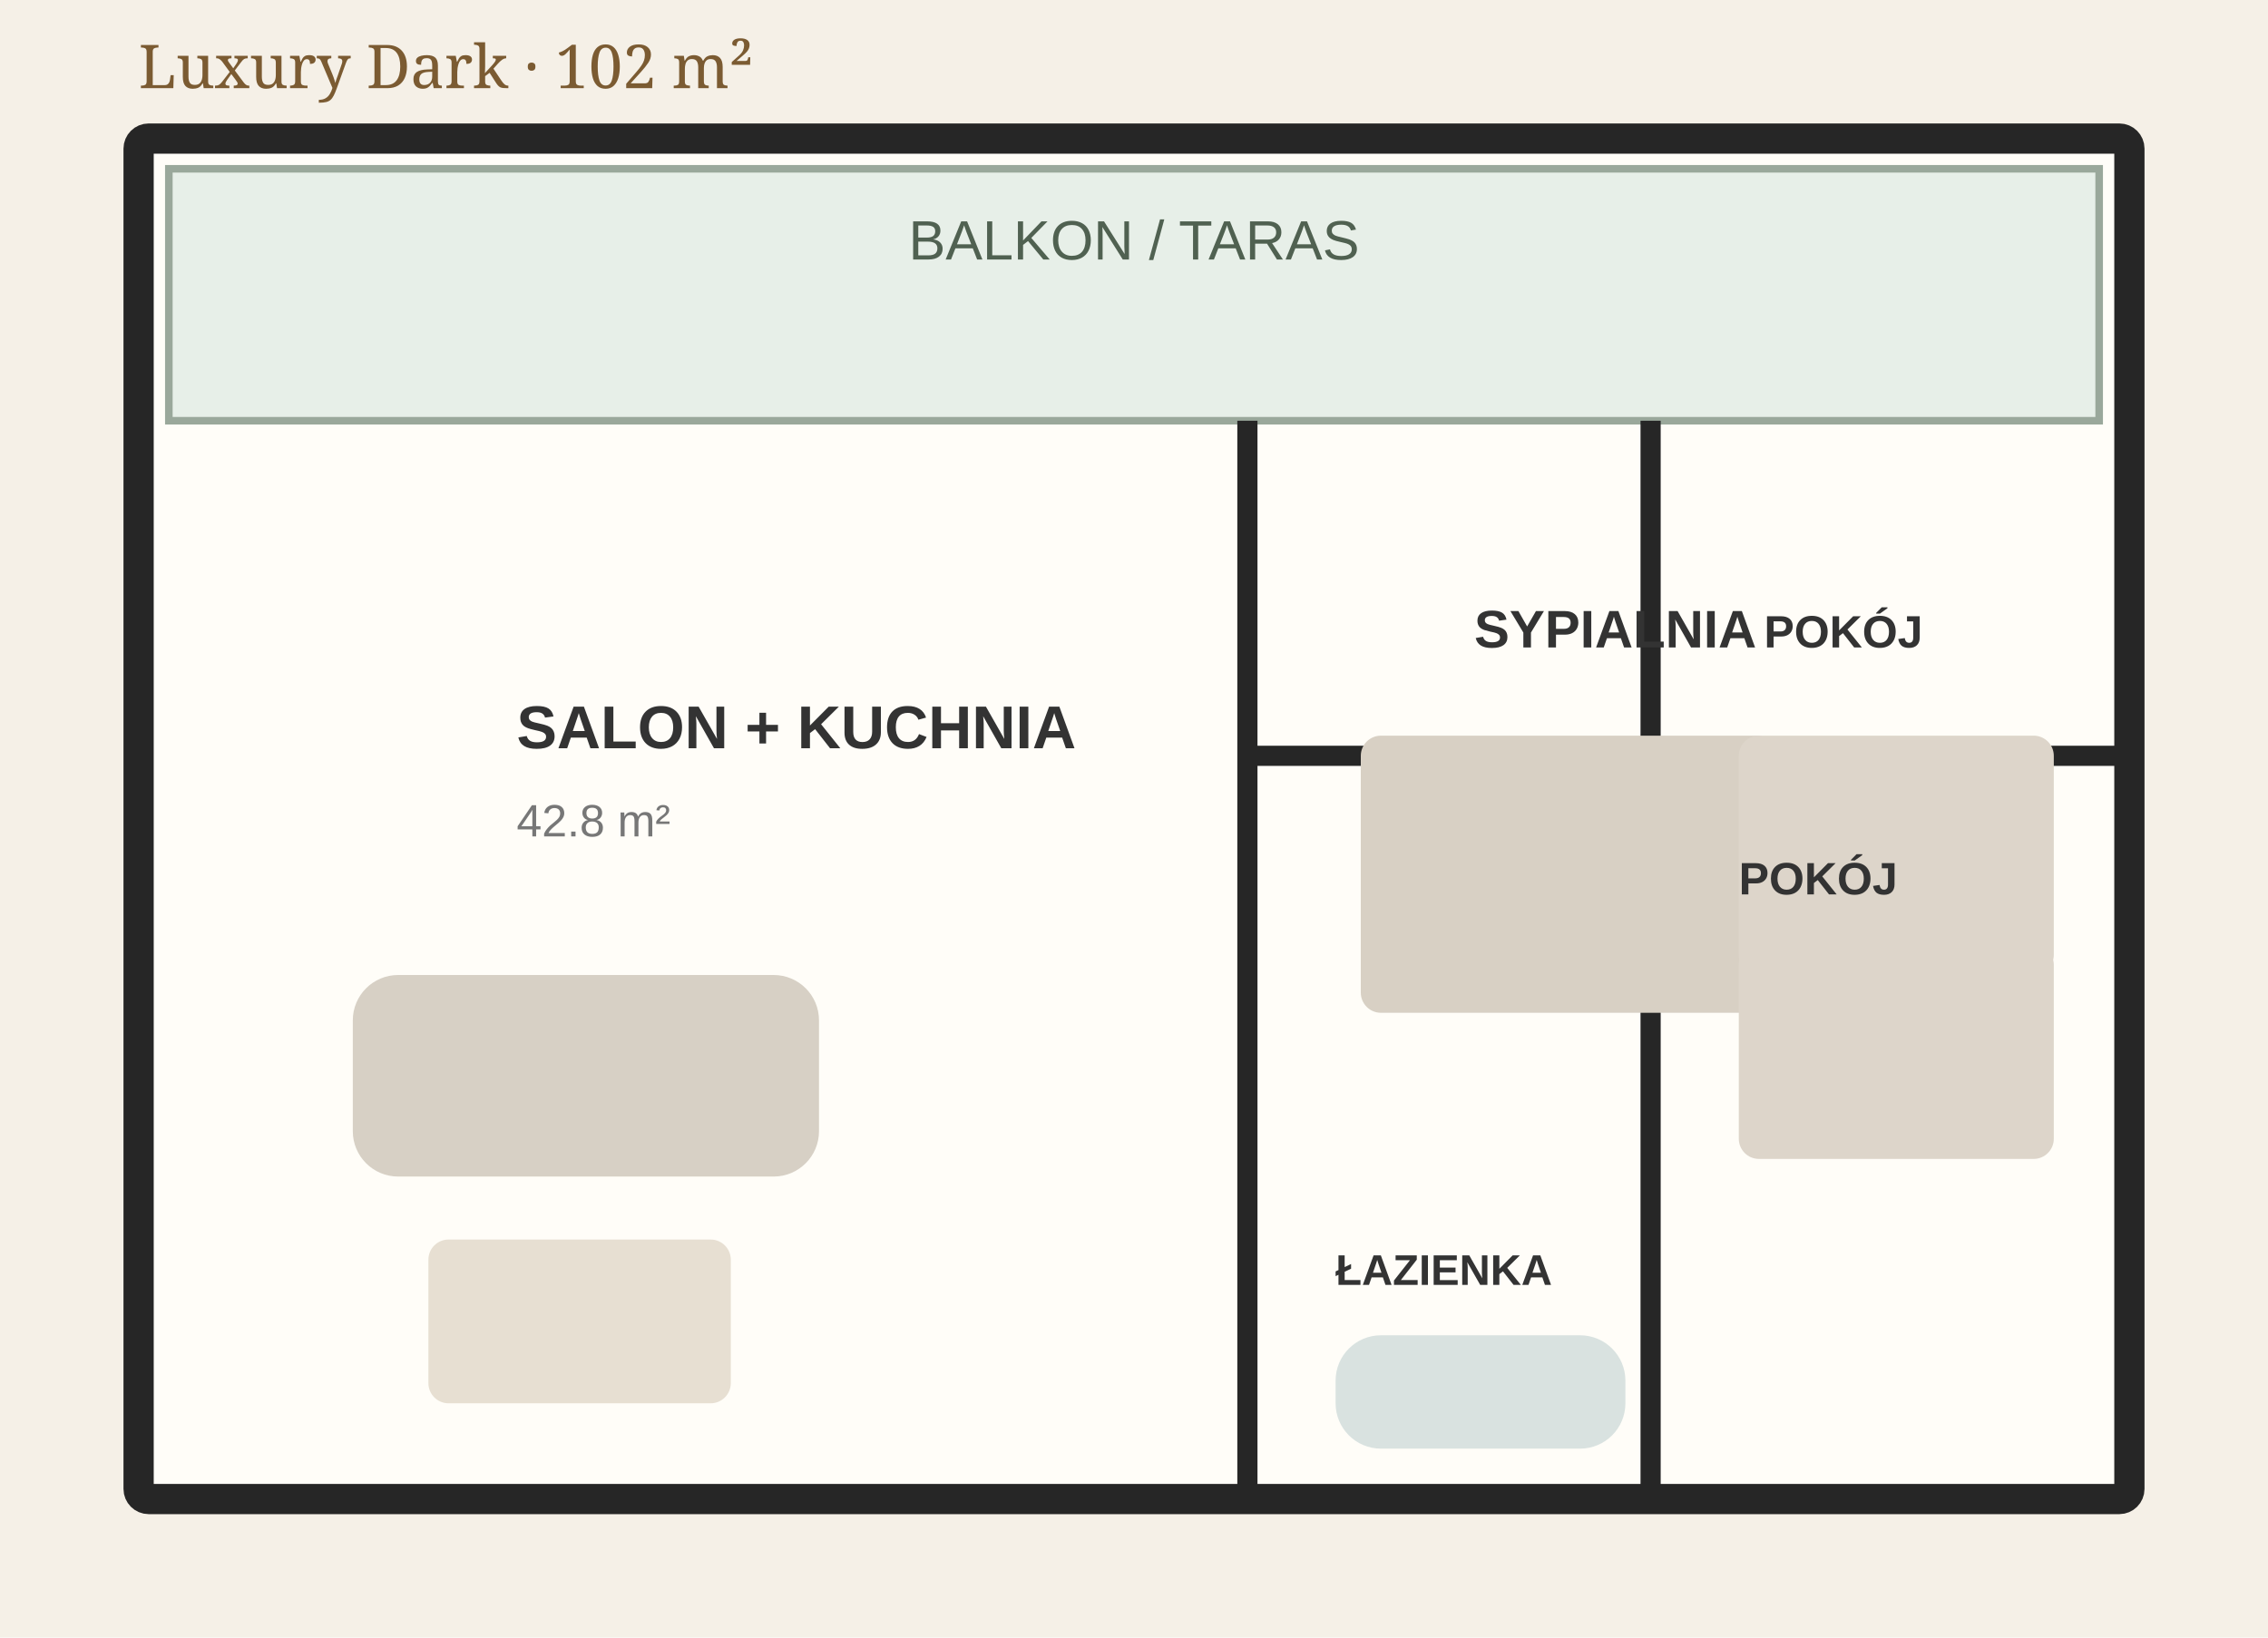
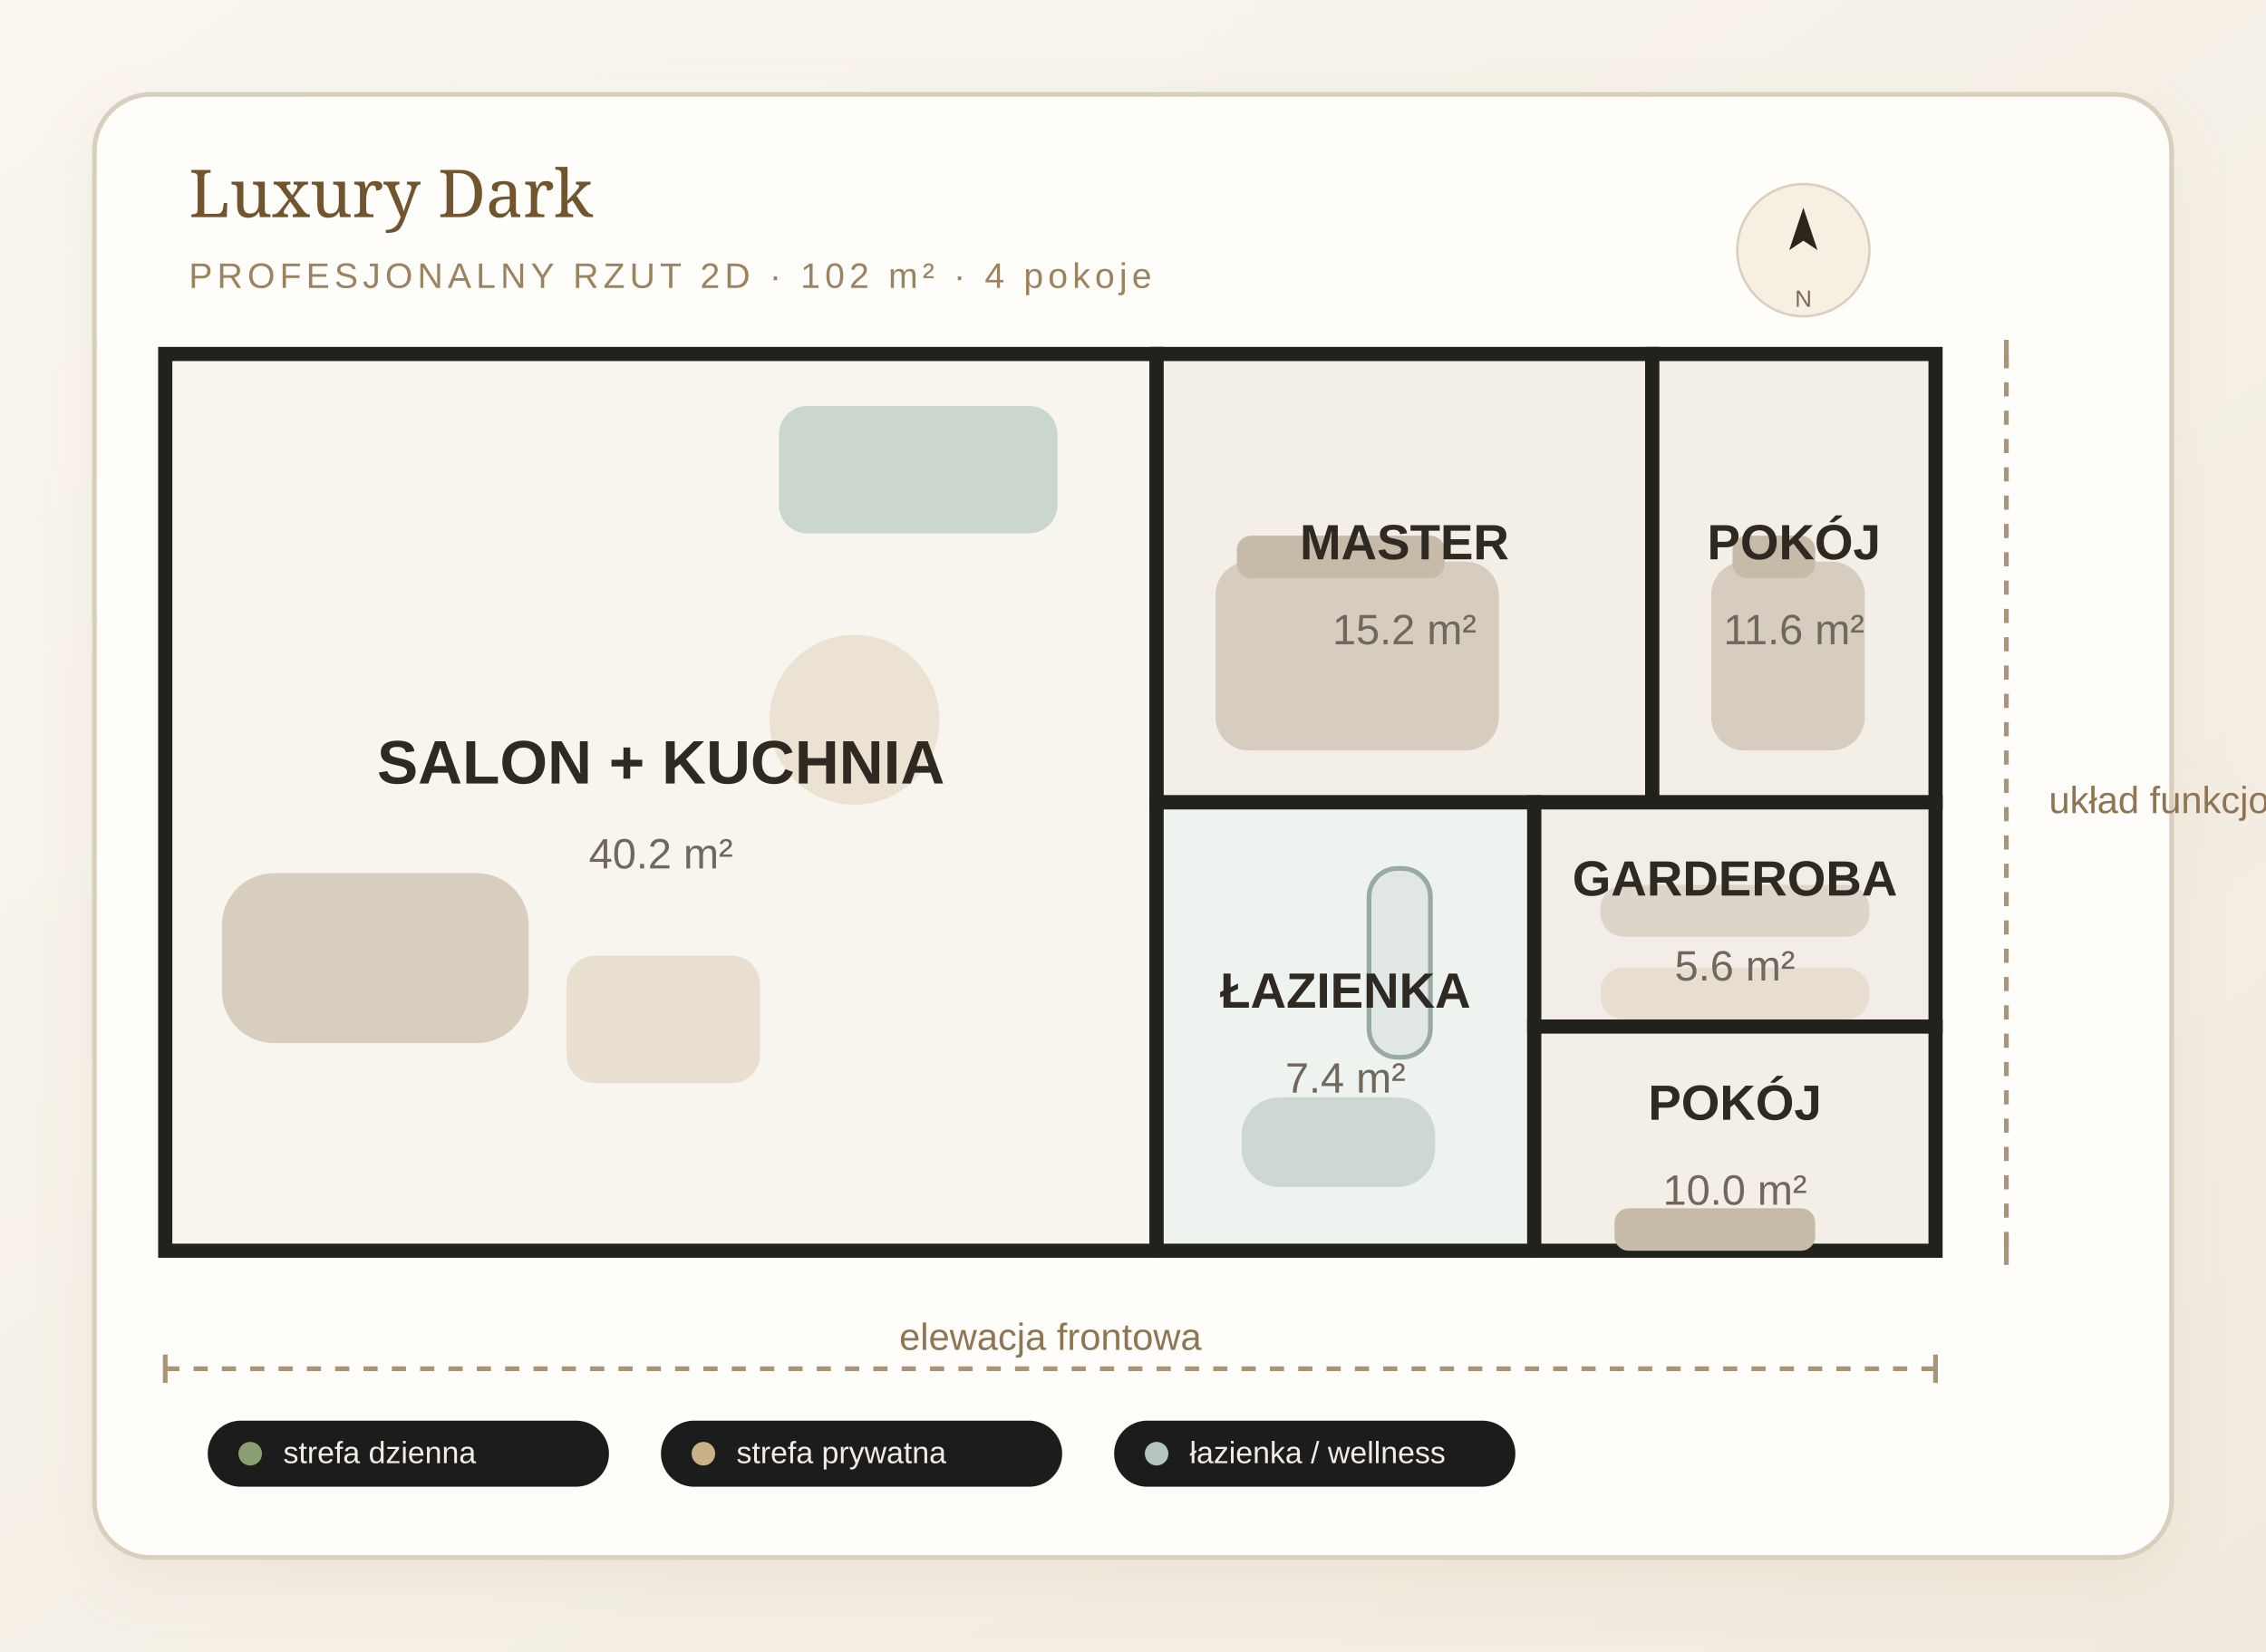
- <svg xmlns="http://www.w3.org/2000/svg" viewBox="0 0 900 650">
-   <rect width="100%" height="100%" fill="#f5f0e7" />
-   <rect x="55" y="55" width="790" height="540" rx="4" fill="#fffdf8" stroke="#262626" stroke-width="12" />
-   <rect x="67" y="67" width="766" height="100" fill="#e7efe8" stroke="#9aa89b" stroke-width="3" />
-   <text x="450.0" y="103" font-family="Arial" font-size="22" fill="#506151" text-anchor="middle">BALKON / TARAS</text>
-   <line x1="495" y1="167" x2="495" y2="595" stroke="#262626" stroke-width="8" />
-   <line x1="655" y1="167" x2="655" y2="595" stroke="#262626" stroke-width="8" />
-   <line x1="495" y1="300" x2="845" y2="300" stroke="#262626" stroke-width="8" />
-   <text x="205" y="297" font-family="Arial" font-weight="700" font-size="24" fill="#333">SALON + KUCHNIA</text>
-   <text x="205" y="332" font-family="Arial" font-size="18" fill="#777">42.8 m²</text>
-   <rect x="140" y="387" width="185" height="80" rx="18" fill="#d7d0c5" />
-   <rect x="170" y="492" width="120" height="65" rx="8" fill="#e7dfd2" />
-   <text x="585" y="257" font-family="Arial" font-weight="700" font-size="21" fill="#333">SYPIALNIA</text>
-   <rect x="540" y="292" width="165" height="110" rx="8" fill="#d8d0c4" />
-   <text x="700" y="257" font-family="Arial" font-weight="700" font-size="18" fill="#333">POKÓJ</text>
-   <rect x="690" y="292" width="125" height="95" rx="8" fill="#ddd5ca" />
-   <text x="690" y="355" font-family="Arial" font-weight="700" font-size="18" fill="#333">POKÓJ</text>
-   <rect x="690" y="375" width="125" height="85" rx="8" fill="#ddd5ca" />
-   <text x="530" y="510" font-family="Arial" font-weight="700" font-size="17" fill="#333">ŁAZIENKA</text>
-   <rect x="530" y="530" width="115" height="45" rx="18" fill="#d9e2e0" />
-   <text x="55" y="35" font-family="Georgia" font-size="24" fill="#7b5b32">Luxury Dark · 102 m²</text>
+ <svg xmlns="http://www.w3.org/2000/svg" viewBox="0 0 960 700">
+   <defs>
+     <filter id="softShadow" x="-20%" y="-20%" width="140%" height="140%">
+       <feDropShadow dx="0" dy="10" stdDeviation="12" flood-color="#b59b74" flood-opacity="0.12" />
+     </filter>
+     <linearGradient id="paper" x1="0" x2="1" y1="0" y2="1">
+       <stop stop-color="#faf6ef" />
+       <stop offset="1" stop-color="#f1eadf" />
+     </linearGradient>
+   </defs>
+   <rect width="100%" height="100%" fill="url(#paper)" />
+   <g filter="url(#softShadow)">
+     <rect x="40" y="40" width="880" height="620" rx="24" fill="#fffdfa" stroke="#d9cfbe" stroke-width="2" />
+     <text x="80" y="92" font-family="Georgia" font-size="28" fill="#70552f">Luxury Dark</text>
+     <text x="80" y="122" font-family="Arial" font-size="15" letter-spacing="2" fill="#9c835f">PROFESJONALNY RZUT 2D · 102 m² · 4 pokoje</text>
+     <g transform="translate(736 78)">
+       <circle cx="28" cy="28" r="28" fill="#f6efe2" stroke="#d9cfbe" />
+       <path d="M28 10 L34 28 L28 24 L22 28 Z" fill="#29251f" />
+       <text x="28" y="52" text-anchor="middle" font-family="Arial" font-size="10" fill="#7b6a56">N</text>
+     </g>
+     <rect x="70" y="150" width="750" height="54" rx="16" fill="#e8eee5" stroke="#a8b39f" stroke-width="2" />
+     <text x="445" y="184" text-anchor="middle" font-family="Arial" font-size="23" fill="#536153">TARAS · 25.8 m²</text>
+     <g>
+       <rect x="70" y="150" width="420" height="380" fill="#f8f5ef" stroke="#23201c" stroke-width="6" />
+       <rect x="94" y="370" width="130" height="72" rx="22" fill="#d8cebf" />
+       <rect x="240" y="405" width="82" height="54" rx="12" fill="#e8dfd0" />
+       <rect x="330" y="172" width="118" height="54" rx="12" fill="#cbd7cd" />
+       <circle cx="362" cy="305" r="36" fill="#ebe2d3" />
+       <text x="280" y="332" text-anchor="middle" font-family="Arial" font-size="26" font-weight="700" fill="#2f2a24">SALON + KUCHNIA</text>
+       <text x="280" y="368" text-anchor="middle" font-family="Arial" font-size="18" fill="#6f675c">40.2 m²</text>
+     </g>
+     <g>
+       <rect x="490" y="150" width="210" height="190" fill="#f3efe7" stroke="#23201c" stroke-width="6" />
+       <rect x="515" y="238" width="120" height="80" rx="14" fill="#d6ccbf" />
+       <rect x="524" y="227" width="88" height="18" rx="6" fill="#c6baa9" />
+       <text x="595" y="237" text-anchor="middle" font-family="Arial" font-size="21" font-weight="700" fill="#2f2a24">MASTER</text>
+       <text x="595" y="273" text-anchor="middle" font-family="Arial" font-size="18" fill="#6f675c">15.2 m²</text>
+     </g>
+     <g>
+       <rect x="700" y="150" width="120" height="190" fill="#f3efe7" stroke="#23201c" stroke-width="6" />
+       <rect x="725" y="238" width="65" height="80" rx="14" fill="#d6ccbf" />
+       <rect x="734" y="227" width="35" height="18" rx="6" fill="#c6baa9" />
+       <text x="760" y="237" text-anchor="middle" font-family="Arial" font-size="21" font-weight="700" fill="#2f2a24">POKÓJ</text>
+       <text x="760" y="273" text-anchor="middle" font-family="Arial" font-size="18" fill="#6f675c">11.6 m²</text>
+     </g>
+     <g>
+       <rect x="490" y="340" width="160" height="190" fill="#eef3ef" stroke="#23201c" stroke-width="6" />
+       <rect x="526" y="465" width="82" height="38" rx="16" fill="#cdd8d4" />
+       <rect x="580" y="368" width="26" height="80" rx="12" fill="#e0e7e5" stroke="#99a9a4" stroke-width="2" />
+       <text x="570" y="427" text-anchor="middle" font-family="Arial" font-size="21" font-weight="700" fill="#2f2a24">ŁAZIENKA</text>
+       <text x="570" y="463" text-anchor="middle" font-family="Arial" font-size="18" fill="#6f675c">7.4 m²</text>
+     </g>
+     <g>
+       <rect x="650" y="340" width="170" height="95" fill="#f2eee7" stroke="#23201c" stroke-width="6" />
+       <rect x="678" y="375" width="114" height="22" rx="10" fill="#ddd5ca" />
+       <rect x="678" y="410" width="114" height="22" rx="10" fill="#e7ded1" />
+       <text x="735" y="379.5" text-anchor="middle" font-family="Arial" font-size="21" font-weight="700" fill="#2f2a24">GARDEROBA</text>
+       <text x="735" y="415.5" text-anchor="middle" font-family="Arial" font-size="18" fill="#6f675c">5.6 m²</text>
+     </g>
+     <g>
+       <rect x="650" y="435" width="170" height="95" fill="#f3efe7" stroke="#23201c" stroke-width="6" />
+       <rect x="675" y="523" width="115" height="-15" rx="14" fill="#d6ccbf" />
+       <rect x="684" y="512" width="85" height="18" rx="6" fill="#c6baa9" />
+       <text x="735" y="474.5" text-anchor="middle" font-family="Arial" font-size="21" font-weight="700" fill="#2f2a24">POKÓJ</text>
+       <text x="735" y="510.5" text-anchor="middle" font-family="Arial" font-size="18" fill="#6f675c">10.0 m²</text>
+     </g>
+     <line x1="70" y1="580" x2="820" y2="580" stroke="#a89579" stroke-width="2" stroke-dasharray="6 6" />
+     <line x1="70" y1="574" x2="70" y2="586" stroke="#a89579" stroke-width="2" />
+     <line x1="820" y1="574" x2="820" y2="586" stroke="#a89579" stroke-width="2" />
+     <text x="445" y="572" text-anchor="middle" dominant-baseline="auto" font-family="Arial" font-size="16" fill="#8e7552">elewacja frontowa</text>
+     <line x1="850" y1="150" x2="850" y2="530" stroke="#a89579" stroke-width="2" stroke-dasharray="6 6" />
+     <line x1="850" y1="144" x2="850" y2="156" stroke="#a89579" stroke-width="2" />
+     <line x1="850" y1="524" x2="850" y2="536" stroke="#a89579" stroke-width="2" />
+     <text x="868" y="340" text-anchor="start" dominant-baseline="middle" font-family="Arial" font-size="16" fill="#8e7552">układ funkcjonalny</text>
+     <g transform="translate(88 602)">
+       <rect width="170" height="28" rx="14" fill="#1f1f1d" />
+       <circle cx="18" cy="14" r="5" fill="#8aa070" />
+       <text x="32" y="18" font-family="Arial" font-size="13" fill="#f2ede4">strefa dzienna</text>
+     </g>
+     <g transform="translate(280 602)">
+       <rect width="170" height="28" rx="14" fill="#1f1f1d" />
+       <circle cx="18" cy="14" r="5" fill="#c9b287" />
+       <text x="32" y="18" font-family="Arial" font-size="13" fill="#f2ede4">strefa prywatna</text>
+     </g>
+     <g transform="translate(472 602)">
+       <rect width="170" height="28" rx="14" fill="#1f1f1d" />
+       <circle cx="18" cy="14" r="5" fill="#b4c5be" />
+       <text x="32" y="18" font-family="Arial" font-size="13" fill="#f2ede4">łazienka / wellness</text>
+     </g>
+   </g>
</svg>
